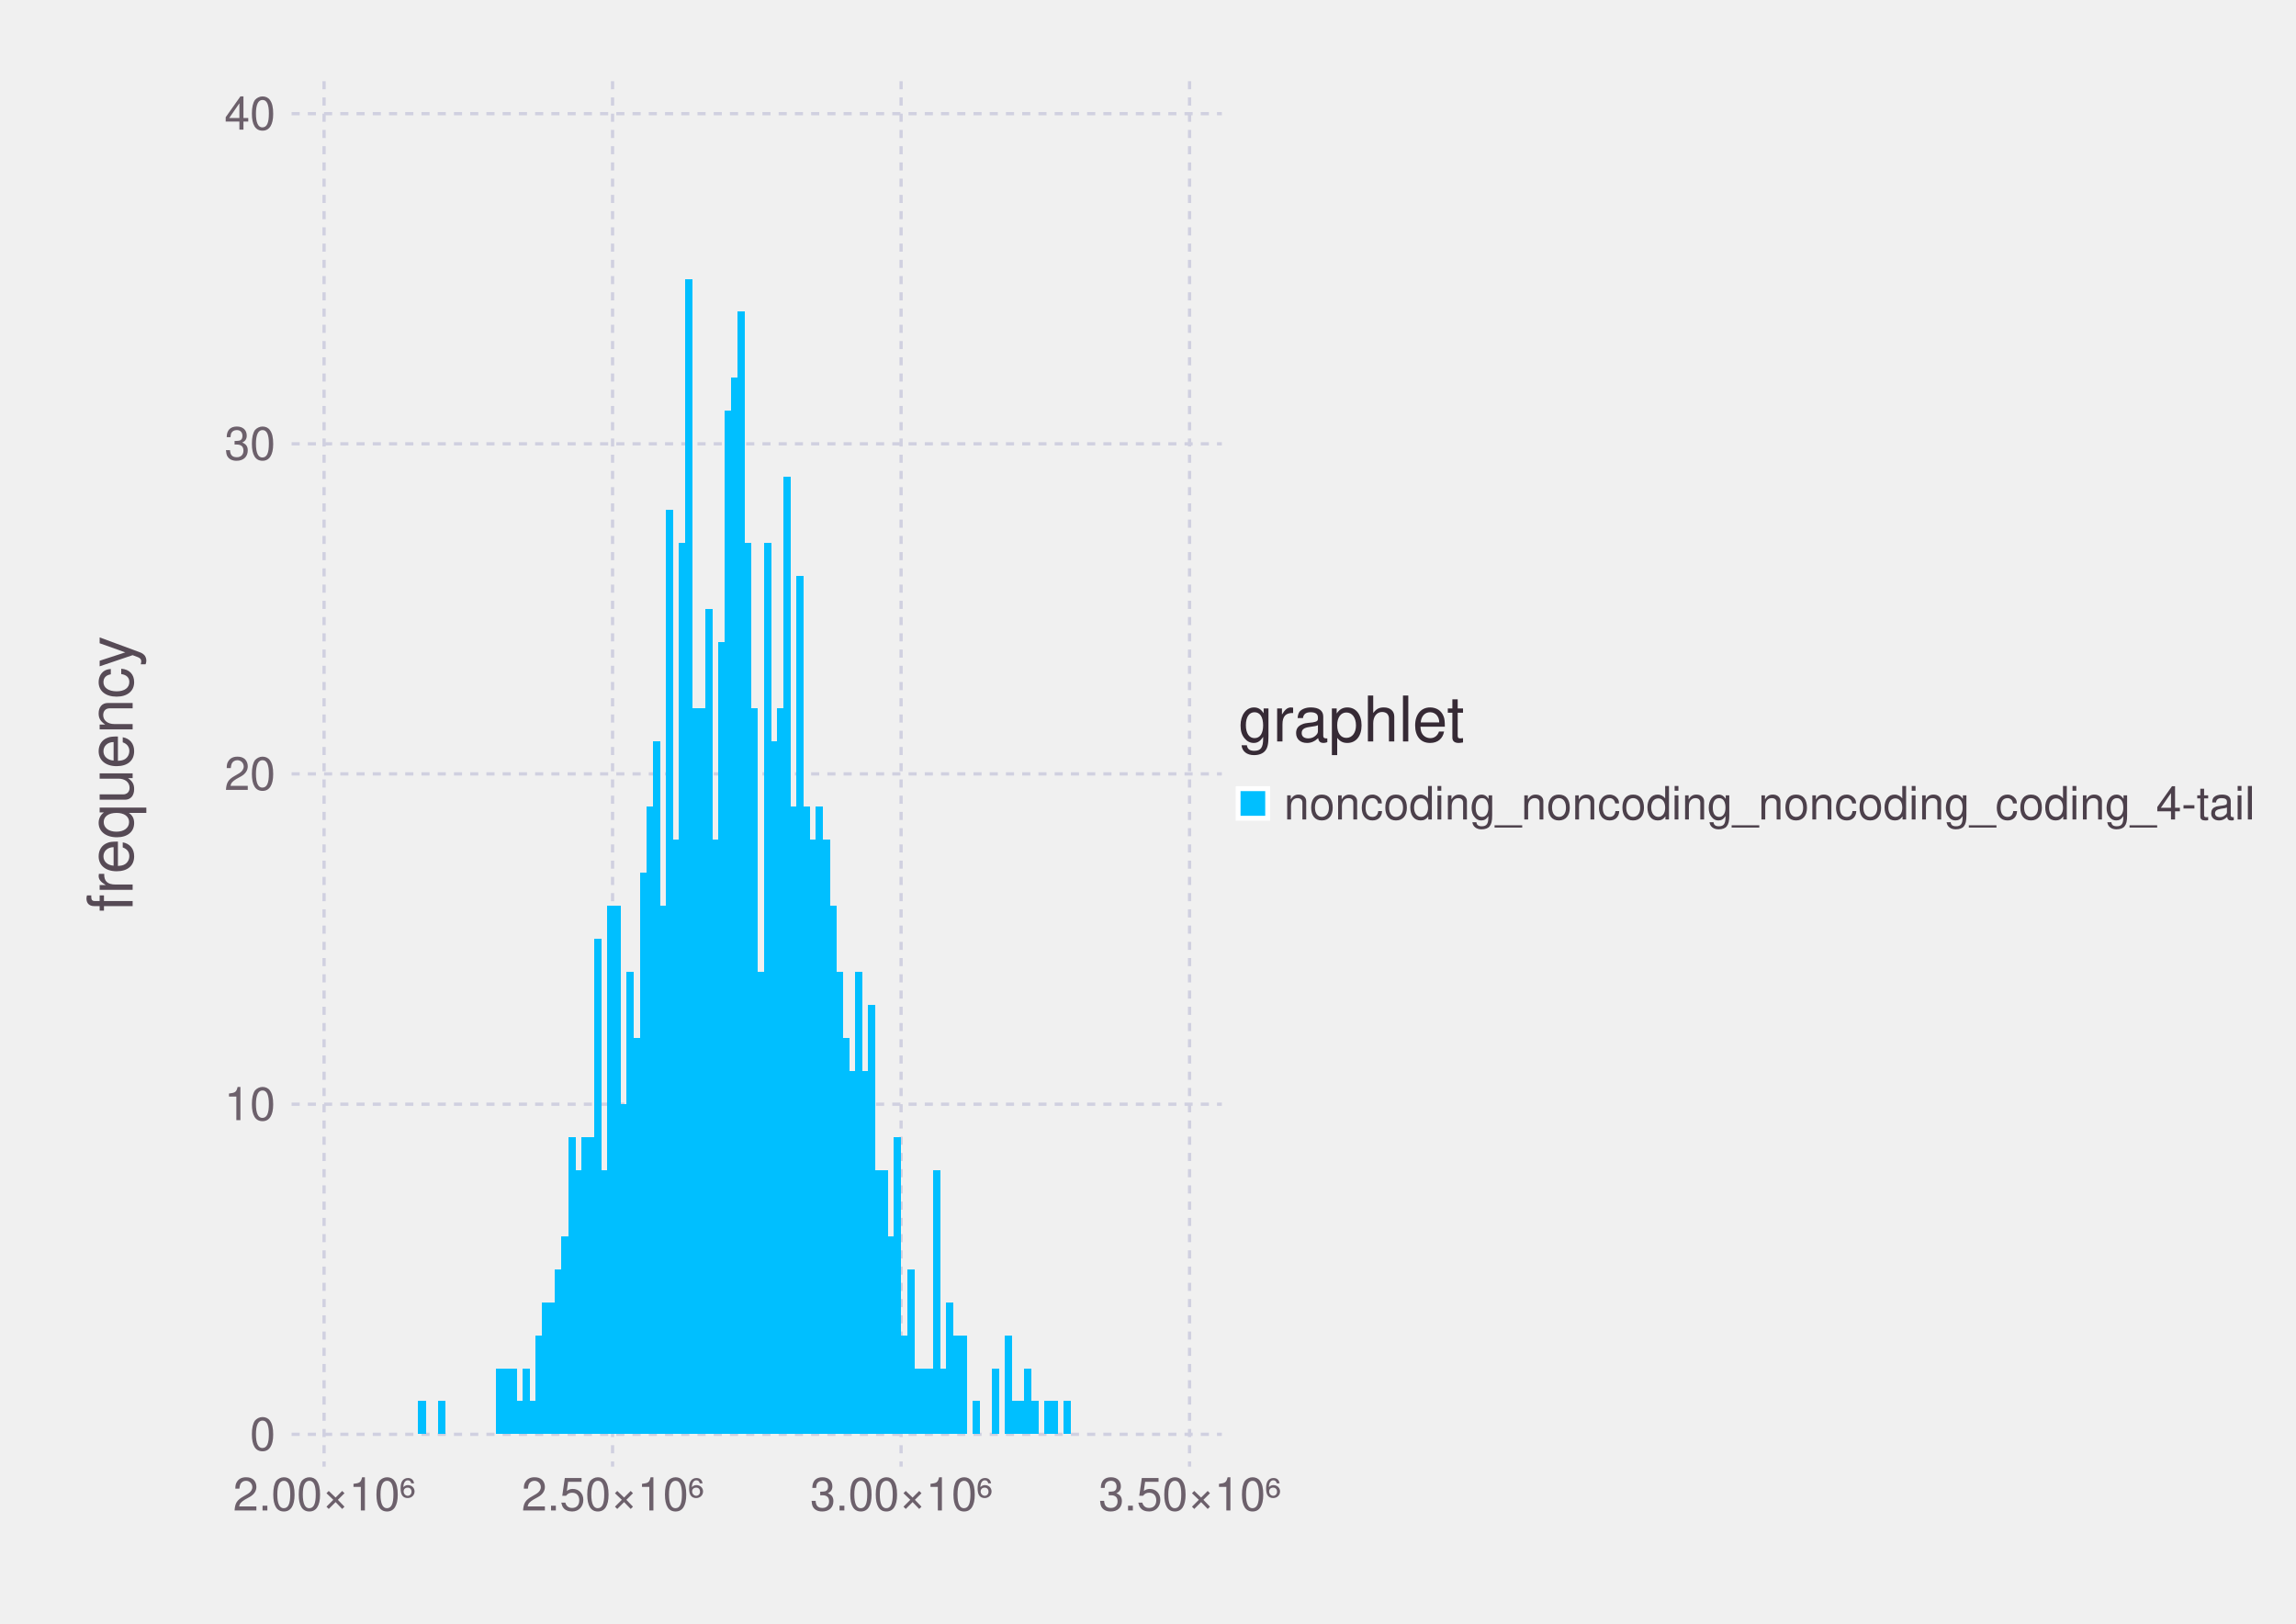
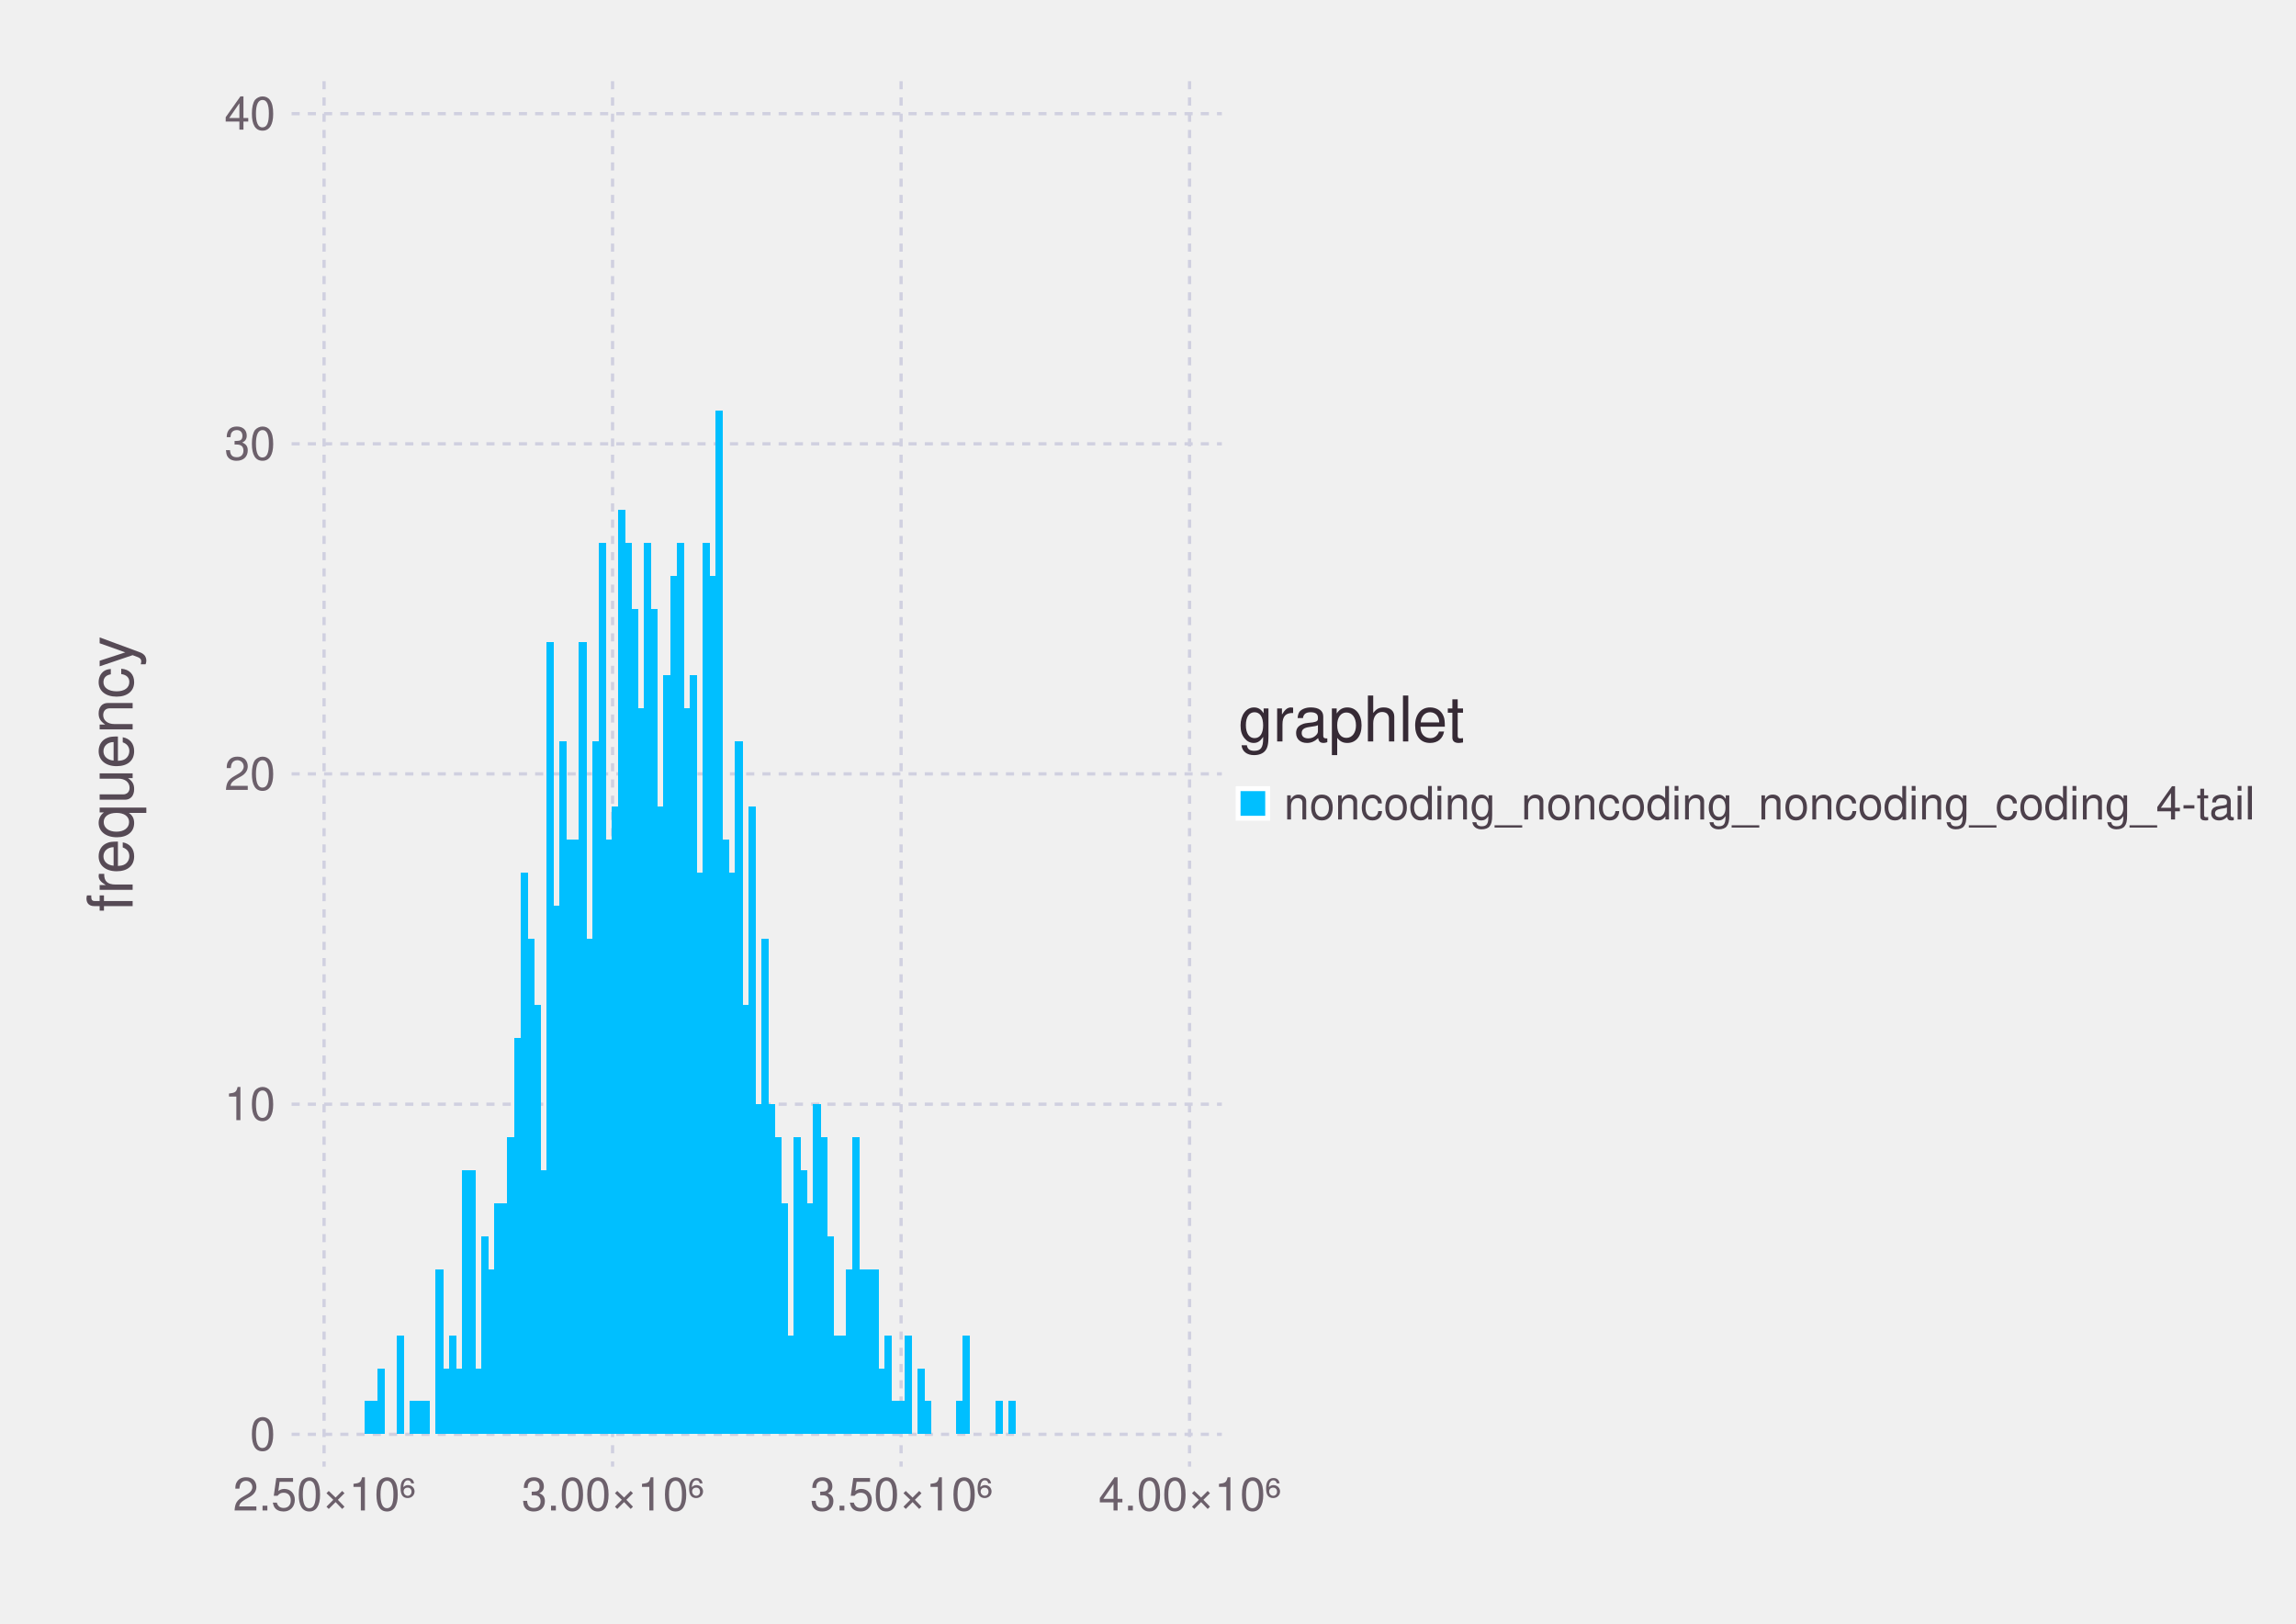
<svg xmlns="http://www.w3.org/2000/svg" version="1.2" width="141.42mm" height="100mm" viewBox="0 0 141.42 100" stroke="none" fill="#000000" stroke-width="0.3" font-size="3.88">
  <defs>
    <marker id="arrow" markerWidth="15" markerHeight="7" refX="5" refY="3.5" orient="auto" markerUnits="strokeWidth">
      <path d="M0,0 L15,3.5 L0,7 z" stroke="context-stroke" fill="context-stroke" />
    </marker>
  </defs>
-   <g class="plotroot xscalable yscalable" id="img-43e94f01-1">
-     <g class="guide xlabels" font-size="2.82" font-family="'PT Sans Caption','Helvetica Neue','Helvetica',sans-serif" fill="#6C606B" id="img-43e94f01-2">
+   <g class="plotroot xscalable yscalable" id="img-dbf3a5be-1">
+     <g class="guide xlabels" font-size="2.82" font-family="'PT Sans Caption','Helvetica Neue','Helvetica',sans-serif" fill="#6C606B" id="img-dbf3a5be-2">
      <g transform="translate(19.96,91.33)">
        <g class="primitive">
-           <text text-anchor="middle" dy="0.6em">2.00×10⁶</text>
+           <text text-anchor="middle" dy="0.6em">2.50×10⁶</text>
        </g>
      </g>
      <g transform="translate(37.73,91.33)">
        <g class="primitive">
-           <text text-anchor="middle" dy="0.6em">2.50×10⁶</text>
+           <text text-anchor="middle" dy="0.6em">3.00×10⁶</text>
        </g>
      </g>
      <g transform="translate(55.5,91.33)">
        <g class="primitive">
-           <text text-anchor="middle" dy="0.6em">3.00×10⁶</text>
+           <text text-anchor="middle" dy="0.6em">3.50×10⁶</text>
        </g>
      </g>
      <g transform="translate(73.27,91.33)">
        <g class="primitive">
-           <text text-anchor="middle" dy="0.6em">3.50×10⁶</text>
+           <text text-anchor="middle" dy="0.6em">4.00×10⁶</text>
        </g>
      </g>
    </g>
-     <g class="guide colorkey" id="img-43e94f01-3">
-       <g class="color_noncoding_noncoding_noncoding_coding_4-tail" id="img-43e94f01-4">
-         <g fill="#4C404B" font-size="2.82" font-family="'PT Sans','Helvetica Neue','Helvetica',sans-serif" id="img-43e94f01-5">
-           <g transform="translate(79.08,49.48)" id="img-43e94f01-6">
+     <g class="guide colorkey" id="img-dbf3a5be-3">
+       <g class="color_noncoding_noncoding_noncoding_coding_4-tail" id="img-dbf3a5be-4">
+         <g fill="#4C404B" font-size="2.82" font-family="'PT Sans','Helvetica Neue','Helvetica',sans-serif" id="img-dbf3a5be-5">
+           <g transform="translate(79.08,49.48)" id="img-dbf3a5be-6">
            <g class="primitive">
              <text dy="0.35em">noncoding_noncoding_noncoding_coding_4-tail</text>
            </g>
          </g>
        </g>
-         <g fill-opacity="1" fill="#00BFFF" stroke="#FFFFFF" id="img-43e94f01-7">
-           <g transform="translate(77.17,49.48)" id="img-43e94f01-8">
+         <g fill-opacity="1" fill="#00BFFF" stroke="#FFFFFF" id="img-dbf3a5be-7">
+           <g transform="translate(77.17,49.48)" id="img-dbf3a5be-8">
            <path d="M-0.91,-0.91 L0.91,-0.91 0.91,0.91 -0.91,0.91  z" class="primitive" />
          </g>
        </g>
      </g>
-       <g fill="#362A35" font-size="3.88" font-family="'PT Sans','Helvetica Neue','Helvetica',sans-serif" stroke="#000000" stroke-opacity="0.000" id="img-43e94f01-9">
-         <g transform="translate(76.27,45.66)" id="img-43e94f01-10">
+       <g fill="#362A35" font-size="3.88" font-family="'PT Sans','Helvetica Neue','Helvetica',sans-serif" stroke="#000000" stroke-opacity="0.000" id="img-dbf3a5be-9">
+         <g transform="translate(76.27,45.66)" id="img-dbf3a5be-10">
          <g class="primitive">
            <text dy="-0em">graphlet</text>
          </g>
        </g>
      </g>
    </g>
-     <g clip-path="url(#img-43e94f01-11)">
-       <g id="img-43e94f01-12">
-         <g pointer-events="visible" stroke-width="0.3" fill="#000000" fill-opacity="0.000" stroke="#000000" stroke-opacity="0.000" class="guide background" id="img-43e94f01-13">
-           <g transform="translate(46.61,47.66)" id="img-43e94f01-14">
+     <g clip-path="url(#img-dbf3a5be-11)">
+       <g id="img-dbf3a5be-12">
+         <g pointer-events="visible" stroke-width="0.3" fill="#000000" fill-opacity="0.000" stroke="#000000" stroke-opacity="0.000" class="guide background" id="img-dbf3a5be-13">
+           <g transform="translate(46.61,47.66)" id="img-dbf3a5be-14">
            <path d="M-28.65,-42.66 L28.65,-42.66 28.65,42.66 -28.65,42.66  z" class="primitive" />
          </g>
        </g>
-         <g class="guide ygridlines xfixed" stroke-dasharray="0.5,0.5" stroke-width="0.2" stroke="#D0D0E0" id="img-43e94f01-15">
-           <g transform="translate(46.61,88.33)" id="img-43e94f01-16">
+         <g class="guide ygridlines xfixed" stroke-dasharray="0.5,0.5" stroke-width="0.2" stroke="#D0D0E0" id="img-dbf3a5be-15">
+           <g transform="translate(46.61,88.33)" id="img-dbf3a5be-16">
            <path fill="none" d="M-28.65,0 L28.65,0 " class="primitive" />
          </g>
-           <g transform="translate(46.61,68)" id="img-43e94f01-17">
+           <g transform="translate(46.61,68)" id="img-dbf3a5be-17">
            <path fill="none" d="M-28.65,0 L28.65,0 " class="primitive" />
          </g>
-           <g transform="translate(46.61,47.66)" id="img-43e94f01-18">
+           <g transform="translate(46.61,47.66)" id="img-dbf3a5be-18">
            <path fill="none" d="M-28.65,0 L28.65,0 " class="primitive" />
          </g>
-           <g transform="translate(46.61,27.33)" id="img-43e94f01-19">
+           <g transform="translate(46.61,27.33)" id="img-dbf3a5be-19">
            <path fill="none" d="M-28.65,0 L28.65,0 " class="primitive" />
          </g>
-           <g transform="translate(46.61,7)" id="img-43e94f01-20">
+           <g transform="translate(46.61,7)" id="img-dbf3a5be-20">
            <path fill="none" d="M-28.65,0 L28.65,0 " class="primitive" />
          </g>
        </g>
-         <g class="guide xgridlines yfixed" stroke-dasharray="0.5,0.5" stroke-width="0.2" stroke="#D0D0E0" id="img-43e94f01-21">
-           <g transform="translate(19.96,47.66)" id="img-43e94f01-22">
+         <g class="guide xgridlines yfixed" stroke-dasharray="0.5,0.5" stroke-width="0.2" stroke="#D0D0E0" id="img-dbf3a5be-21">
+           <g transform="translate(19.96,47.66)" id="img-dbf3a5be-22">
            <path fill="none" d="M0,-42.66 L0,42.66 " class="primitive" />
          </g>
-           <g transform="translate(37.73,47.66)" id="img-43e94f01-23">
+           <g transform="translate(37.73,47.66)" id="img-dbf3a5be-23">
            <path fill="none" d="M0,-42.66 L0,42.66 " class="primitive" />
          </g>
-           <g transform="translate(55.5,47.66)" id="img-43e94f01-24">
+           <g transform="translate(55.5,47.66)" id="img-dbf3a5be-24">
            <path fill="none" d="M0,-42.66 L0,42.66 " class="primitive" />
          </g>
-           <g transform="translate(73.27,47.66)" id="img-43e94f01-25">
+           <g transform="translate(73.27,47.66)" id="img-dbf3a5be-25">
            <path fill="none" d="M0,-42.66 L0,42.66 " class="primitive" />
          </g>
        </g>
-         <g class="plotpanel" id="img-43e94f01-26">
-           <g shape-rendering="crispEdges" stroke-width="0.3" id="img-43e94f01-27">
-             <g stroke="#000000" stroke-opacity="0.000" class="geometry" id="img-43e94f01-28">
-               <g fill="#00BFFF" id="img-43e94f01-29">
-                 <g transform="translate(25.99,87.31)" id="img-43e94f01-30">
-                   <path d="M-0.23,-1.02 L0.23,-1.02 0.23,1.02 -0.23,1.02  z" class="primitive" />
-                 </g>
-                 <g transform="translate(26.39,88.33)" id="img-43e94f01-31">
-                   <path d="M-0.23,-0 L0.23,-0 0.23,0 -0.23,0  z" class="primitive" />
-                 </g>
-                 <g transform="translate(26.79,88.33)" id="img-43e94f01-32">
-                   <path d="M-0.23,-0 L0.23,-0 0.23,0 -0.23,0  z" class="primitive" />
-                 </g>
-                 <g transform="translate(27.19,87.31)" id="img-43e94f01-33">
-                   <path d="M-0.23,-1.02 L0.23,-1.02 0.23,1.02 -0.23,1.02  z" class="primitive" />
-                 </g>
-                 <g transform="translate(27.59,88.33)" id="img-43e94f01-34">
-                   <path d="M-0.23,-0 L0.23,-0 0.23,0 -0.23,0  z" class="primitive" />
-                 </g>
-                 <g transform="translate(27.99,88.33)" id="img-43e94f01-35">
-                   <path d="M-0.23,-0 L0.23,-0 0.23,0 -0.23,0  z" class="primitive" />
-                 </g>
-                 <g transform="translate(28.4,88.33)" id="img-43e94f01-36">
-                   <path d="M-0.23,-0 L0.23,-0 0.23,0 -0.23,0  z" class="primitive" />
-                 </g>
-                 <g transform="translate(28.8,88.33)" id="img-43e94f01-37">
-                   <path d="M-0.23,-0 L0.23,-0 0.23,0 -0.23,0  z" class="primitive" />
-                 </g>
-                 <g transform="translate(29.2,88.33)" id="img-43e94f01-38">
-                   <path d="M-0.23,-0 L0.23,-0 0.23,0 -0.23,0  z" class="primitive" />
-                 </g>
-                 <g transform="translate(29.6,88.33)" id="img-43e94f01-39">
-                   <path d="M-0.23,-0 L0.23,-0 0.23,0 -0.23,0  z" class="primitive" />
-                 </g>
-                 <g transform="translate(30,88.33)" id="img-43e94f01-40">
-                   <path d="M-0.23,-0 L0.23,-0 0.23,0 -0.23,0  z" class="primitive" />
-                 </g>
-                 <g transform="translate(30.4,88.33)" id="img-43e94f01-41">
-                   <path d="M-0.23,-0 L0.23,-0 0.23,0 -0.23,0  z" class="primitive" />
-                 </g>
-                 <g transform="translate(30.8,86.29)" id="img-43e94f01-42">
-                   <path d="M-0.23,-2.03 L0.23,-2.03 0.23,2.03 -0.23,2.03  z" class="primitive" />
-                 </g>
-                 <g transform="translate(31.21,86.29)" id="img-43e94f01-43">
-                   <path d="M-0.23,-2.03 L0.23,-2.03 0.23,2.03 -0.23,2.03  z" class="primitive" />
-                 </g>
-                 <g transform="translate(31.61,86.29)" id="img-43e94f01-44">
-                   <path d="M-0.23,-2.03 L0.23,-2.03 0.23,2.03 -0.23,2.03  z" class="primitive" />
-                 </g>
-                 <g transform="translate(32.01,87.31)" id="img-43e94f01-45">
-                   <path d="M-0.23,-1.02 L0.23,-1.02 0.23,1.02 -0.23,1.02  z" class="primitive" />
-                 </g>
-                 <g transform="translate(32.41,86.29)" id="img-43e94f01-46">
-                   <path d="M-0.23,-2.03 L0.23,-2.03 0.23,2.03 -0.23,2.03  z" class="primitive" />
-                 </g>
-                 <g transform="translate(32.81,87.31)" id="img-43e94f01-47">
-                   <path d="M-0.23,-1.02 L0.23,-1.02 0.23,1.02 -0.23,1.02  z" class="primitive" />
-                 </g>
-                 <g transform="translate(33.21,85.28)" id="img-43e94f01-48">
-                   <path d="M-0.23,-3.05 L0.23,-3.05 0.23,3.05 -0.23,3.05  z" class="primitive" />
-                 </g>
-                 <g transform="translate(33.62,84.26)" id="img-43e94f01-49">
-                   <path d="M-0.23,-4.07 L0.23,-4.07 0.23,4.07 -0.23,4.07  z" class="primitive" />
-                 </g>
-                 <g transform="translate(34.02,84.26)" id="img-43e94f01-50">
-                   <path d="M-0.23,-4.07 L0.23,-4.07 0.23,4.07 -0.23,4.07  z" class="primitive" />
-                 </g>
-                 <g transform="translate(34.42,83.24)" id="img-43e94f01-51">
-                   <path d="M-0.23,-5.08 L0.23,-5.08 0.23,5.08 -0.23,5.08  z" class="primitive" />
-                 </g>
-                 <g transform="translate(34.82,82.23)" id="img-43e94f01-52">
+         <g class="plotpanel" id="img-dbf3a5be-26">
+           <g shape-rendering="crispEdges" stroke-width="0.3" id="img-dbf3a5be-27">
+             <g stroke="#000000" stroke-opacity="0.000" class="geometry" id="img-dbf3a5be-28">
+               <g fill="#00BFFF" id="img-dbf3a5be-29">
+                 <g transform="translate(22.66,87.31)" id="img-dbf3a5be-30">
+                   <path d="M-0.23,-1.02 L0.23,-1.02 0.23,1.02 -0.23,1.02  z" class="primitive" />
+                 </g>
+                 <g transform="translate(23.06,87.31)" id="img-dbf3a5be-31">
+                   <path d="M-0.23,-1.02 L0.23,-1.02 0.23,1.02 -0.23,1.02  z" class="primitive" />
+                 </g>
+                 <g transform="translate(23.46,86.29)" id="img-dbf3a5be-32">
+                   <path d="M-0.23,-2.03 L0.23,-2.03 0.23,2.03 -0.23,2.03  z" class="primitive" />
+                 </g>
+                 <g transform="translate(23.86,88.33)" id="img-dbf3a5be-33">
+                   <path d="M-0.23,-0 L0.23,-0 0.23,0 -0.23,0  z" class="primitive" />
+                 </g>
+                 <g transform="translate(24.26,88.33)" id="img-dbf3a5be-34">
+                   <path d="M-0.23,-0 L0.23,-0 0.23,0 -0.23,0  z" class="primitive" />
+                 </g>
+                 <g transform="translate(24.66,85.28)" id="img-dbf3a5be-35">
+                   <path d="M-0.23,-3.05 L0.23,-3.05 0.23,3.05 -0.23,3.05  z" class="primitive" />
+                 </g>
+                 <g transform="translate(25.06,88.33)" id="img-dbf3a5be-36">
+                   <path d="M-0.23,-0 L0.23,-0 0.23,0 -0.23,0  z" class="primitive" />
+                 </g>
+                 <g transform="translate(25.46,87.31)" id="img-dbf3a5be-37">
+                   <path d="M-0.23,-1.02 L0.23,-1.02 0.23,1.02 -0.23,1.02  z" class="primitive" />
+                 </g>
+                 <g transform="translate(25.87,87.31)" id="img-dbf3a5be-38">
+                   <path d="M-0.23,-1.02 L0.23,-1.02 0.23,1.02 -0.23,1.02  z" class="primitive" />
+                 </g>
+                 <g transform="translate(26.27,87.31)" id="img-dbf3a5be-39">
+                   <path d="M-0.23,-1.02 L0.23,-1.02 0.23,1.02 -0.23,1.02  z" class="primitive" />
+                 </g>
+                 <g transform="translate(26.67,88.33)" id="img-dbf3a5be-40">
+                   <path d="M-0.23,-0 L0.23,-0 0.23,0 -0.23,0  z" class="primitive" />
+                 </g>
+                 <g transform="translate(27.07,83.24)" id="img-dbf3a5be-41">
+                   <path d="M-0.23,-5.08 L0.23,-5.08 0.23,5.08 -0.23,5.08  z" class="primitive" />
+                 </g>
+                 <g transform="translate(27.47,86.29)" id="img-dbf3a5be-42">
+                   <path d="M-0.23,-2.03 L0.23,-2.03 0.23,2.03 -0.23,2.03  z" class="primitive" />
+                 </g>
+                 <g transform="translate(27.87,85.28)" id="img-dbf3a5be-43">
+                   <path d="M-0.23,-3.05 L0.23,-3.05 0.23,3.05 -0.23,3.05  z" class="primitive" />
+                 </g>
+                 <g transform="translate(28.27,86.29)" id="img-dbf3a5be-44">
+                   <path d="M-0.23,-2.03 L0.23,-2.03 0.23,2.03 -0.23,2.03  z" class="primitive" />
+                 </g>
+                 <g transform="translate(28.67,80.19)" id="img-dbf3a5be-45">
+                   <path d="M-0.23,-8.13 L0.23,-8.13 0.23,8.13 -0.23,8.13  z" class="primitive" />
+                 </g>
+                 <g transform="translate(29.07,80.19)" id="img-dbf3a5be-46">
+                   <path d="M-0.23,-8.13 L0.23,-8.13 0.23,8.13 -0.23,8.13  z" class="primitive" />
+                 </g>
+                 <g transform="translate(29.47,86.29)" id="img-dbf3a5be-47">
+                   <path d="M-0.23,-2.03 L0.23,-2.03 0.23,2.03 -0.23,2.03  z" class="primitive" />
+                 </g>
+                 <g transform="translate(29.87,82.23)" id="img-dbf3a5be-48">
                  <path d="M-0.23,-6.1 L0.23,-6.1 0.23,6.1 -0.23,6.1  z" class="primitive" />
                </g>
-                 <g transform="translate(35.22,79.18)" id="img-43e94f01-53">
+                 <g transform="translate(30.27,83.24)" id="img-dbf3a5be-49">
+                   <path d="M-0.23,-5.08 L0.23,-5.08 0.23,5.08 -0.23,5.08  z" class="primitive" />
+                 </g>
+                 <g transform="translate(30.68,81.21)" id="img-dbf3a5be-50">
+                   <path d="M-0.23,-7.12 L0.23,-7.12 0.23,7.12 -0.23,7.12  z" class="primitive" />
+                 </g>
+                 <g transform="translate(31.08,81.21)" id="img-dbf3a5be-51">
+                   <path d="M-0.23,-7.12 L0.23,-7.12 0.23,7.12 -0.23,7.12  z" class="primitive" />
+                 </g>
+                 <g transform="translate(31.48,79.18)" id="img-dbf3a5be-52">
                  <path d="M-0.23,-9.15 L0.23,-9.15 0.23,9.15 -0.23,9.15  z" class="primitive" />
                </g>
-                 <g transform="translate(35.62,80.19)" id="img-43e94f01-54">
+                 <g transform="translate(31.88,76.13)" id="img-dbf3a5be-53">
+                   <path d="M-0.23,-12.2 L0.23,-12.2 0.23,12.2 -0.23,12.2  z" class="primitive" />
+                 </g>
+                 <g transform="translate(32.28,71.04)" id="img-dbf3a5be-54">
+                   <path d="M-0.23,-17.28 L0.23,-17.28 0.23,17.28 -0.23,17.28  z" class="primitive" />
+                 </g>
+                 <g transform="translate(32.68,73.08)" id="img-dbf3a5be-55">
+                   <path d="M-0.23,-15.25 L0.23,-15.25 0.23,15.25 -0.23,15.25  z" class="primitive" />
+                 </g>
+                 <g transform="translate(33.08,75.11)" id="img-dbf3a5be-56">
+                   <path d="M-0.23,-13.22 L0.23,-13.22 0.23,13.22 -0.23,13.22  z" class="primitive" />
+                 </g>
+                 <g transform="translate(33.48,80.19)" id="img-dbf3a5be-57">
                  <path d="M-0.23,-8.13 L0.23,-8.13 0.23,8.13 -0.23,8.13  z" class="primitive" />
                </g>
-                 <g transform="translate(36.02,79.18)" id="img-43e94f01-55">
+                 <g transform="translate(33.88,63.93)" id="img-dbf3a5be-58">
+                   <path d="M-0.23,-24.4 L0.23,-24.4 0.23,24.4 -0.23,24.4  z" class="primitive" />
+                 </g>
+                 <g transform="translate(34.28,72.06)" id="img-dbf3a5be-59">
+                   <path d="M-0.23,-16.27 L0.23,-16.27 0.23,16.27 -0.23,16.27  z" class="primitive" />
+                 </g>
+                 <g transform="translate(34.68,66.98)" id="img-dbf3a5be-60">
+                   <path d="M-0.23,-21.35 L0.23,-21.35 0.23,21.35 -0.23,21.35  z" class="primitive" />
+                 </g>
+                 <g transform="translate(35.08,70.03)" id="img-dbf3a5be-61">
+                   <path d="M-0.23,-18.3 L0.23,-18.3 0.23,18.3 -0.23,18.3  z" class="primitive" />
+                 </g>
+                 <g transform="translate(35.49,70.03)" id="img-dbf3a5be-62">
+                   <path d="M-0.23,-18.3 L0.23,-18.3 0.23,18.3 -0.23,18.3  z" class="primitive" />
+                 </g>
+                 <g transform="translate(35.89,63.93)" id="img-dbf3a5be-63">
+                   <path d="M-0.23,-24.4 L0.23,-24.4 0.23,24.4 -0.23,24.4  z" class="primitive" />
+                 </g>
+                 <g transform="translate(36.29,73.08)" id="img-dbf3a5be-64">
+                   <path d="M-0.23,-15.25 L0.23,-15.25 0.23,15.25 -0.23,15.25  z" class="primitive" />
+                 </g>
+                 <g transform="translate(36.69,66.98)" id="img-dbf3a5be-65">
+                   <path d="M-0.23,-21.35 L0.23,-21.35 0.23,21.35 -0.23,21.35  z" class="primitive" />
+                 </g>
+                 <g transform="translate(37.09,60.88)" id="img-dbf3a5be-66">
+                   <path d="M-0.23,-27.45 L0.23,-27.45 0.23,27.45 -0.23,27.45  z" class="primitive" />
+                 </g>
+                 <g transform="translate(37.49,70.03)" id="img-dbf3a5be-67">
+                   <path d="M-0.23,-18.3 L0.23,-18.3 0.23,18.3 -0.23,18.3  z" class="primitive" />
+                 </g>
+                 <g transform="translate(37.89,69.01)" id="img-dbf3a5be-68">
+                   <path d="M-0.23,-19.32 L0.23,-19.32 0.23,19.32 -0.23,19.32  z" class="primitive" />
+                 </g>
+                 <g transform="translate(38.29,59.86)" id="img-dbf3a5be-69">
+                   <path d="M-0.23,-28.46 L0.23,-28.46 0.23,28.46 -0.23,28.46  z" class="primitive" />
+                 </g>
+                 <g transform="translate(38.69,60.88)" id="img-dbf3a5be-70">
+                   <path d="M-0.23,-27.45 L0.23,-27.45 0.23,27.45 -0.23,27.45  z" class="primitive" />
+                 </g>
+                 <g transform="translate(39.09,62.91)" id="img-dbf3a5be-71">
+                   <path d="M-0.23,-25.41 L0.23,-25.41 0.23,25.41 -0.23,25.41  z" class="primitive" />
+                 </g>
+                 <g transform="translate(39.49,65.96)" id="img-dbf3a5be-72">
+                   <path d="M-0.23,-22.36 L0.23,-22.36 0.23,22.36 -0.23,22.36  z" class="primitive" />
+                 </g>
+                 <g transform="translate(39.89,60.88)" id="img-dbf3a5be-73">
+                   <path d="M-0.23,-27.45 L0.23,-27.45 0.23,27.45 -0.23,27.45  z" class="primitive" />
+                 </g>
+                 <g transform="translate(40.29,62.91)" id="img-dbf3a5be-74">
+                   <path d="M-0.23,-25.41 L0.23,-25.41 0.23,25.41 -0.23,25.41  z" class="primitive" />
+                 </g>
+                 <g transform="translate(40.7,69.01)" id="img-dbf3a5be-75">
+                   <path d="M-0.23,-19.32 L0.23,-19.32 0.23,19.32 -0.23,19.32  z" class="primitive" />
+                 </g>
+                 <g transform="translate(41.1,64.95)" id="img-dbf3a5be-76">
+                   <path d="M-0.23,-23.38 L0.23,-23.38 0.23,23.38 -0.23,23.38  z" class="primitive" />
+                 </g>
+                 <g transform="translate(41.5,61.9)" id="img-dbf3a5be-77">
+                   <path d="M-0.23,-26.43 L0.23,-26.43 0.23,26.43 -0.23,26.43  z" class="primitive" />
+                 </g>
+                 <g transform="translate(41.9,60.88)" id="img-dbf3a5be-78">
+                   <path d="M-0.23,-27.45 L0.23,-27.45 0.23,27.45 -0.23,27.45  z" class="primitive" />
+                 </g>
+                 <g transform="translate(42.3,65.96)" id="img-dbf3a5be-79">
+                   <path d="M-0.23,-22.36 L0.23,-22.36 0.23,22.36 -0.23,22.36  z" class="primitive" />
+                 </g>
+                 <g transform="translate(42.7,64.95)" id="img-dbf3a5be-80">
+                   <path d="M-0.23,-23.38 L0.23,-23.38 0.23,23.38 -0.23,23.38  z" class="primitive" />
+                 </g>
+                 <g transform="translate(43.1,71.04)" id="img-dbf3a5be-81">
+                   <path d="M-0.23,-17.28 L0.23,-17.28 0.23,17.28 -0.23,17.28  z" class="primitive" />
+                 </g>
+                 <g transform="translate(43.5,60.88)" id="img-dbf3a5be-82">
+                   <path d="M-0.23,-27.45 L0.23,-27.45 0.23,27.45 -0.23,27.45  z" class="primitive" />
+                 </g>
+                 <g transform="translate(43.9,61.9)" id="img-dbf3a5be-83">
+                   <path d="M-0.23,-26.43 L0.23,-26.43 0.23,26.43 -0.23,26.43  z" class="primitive" />
+                 </g>
+                 <g transform="translate(44.3,56.81)" id="img-dbf3a5be-84">
+                   <path d="M-0.23,-31.51 L0.23,-31.51 0.23,31.51 -0.23,31.51  z" class="primitive" />
+                 </g>
+                 <g transform="translate(44.7,70.03)" id="img-dbf3a5be-85">
+                   <path d="M-0.23,-18.3 L0.23,-18.3 0.23,18.3 -0.23,18.3  z" class="primitive" />
+                 </g>
+                 <g transform="translate(45.1,71.04)" id="img-dbf3a5be-86">
+                   <path d="M-0.23,-17.28 L0.23,-17.28 0.23,17.28 -0.23,17.28  z" class="primitive" />
+                 </g>
+                 <g transform="translate(45.51,66.98)" id="img-dbf3a5be-87">
+                   <path d="M-0.23,-21.35 L0.23,-21.35 0.23,21.35 -0.23,21.35  z" class="primitive" />
+                 </g>
+                 <g transform="translate(45.91,75.11)" id="img-dbf3a5be-88">
+                   <path d="M-0.23,-13.22 L0.23,-13.22 0.23,13.22 -0.23,13.22  z" class="primitive" />
+                 </g>
+                 <g transform="translate(46.31,69.01)" id="img-dbf3a5be-89">
+                   <path d="M-0.23,-19.32 L0.23,-19.32 0.23,19.32 -0.23,19.32  z" class="primitive" />
+                 </g>
+                 <g transform="translate(46.71,78.16)" id="img-dbf3a5be-90">
+                   <path d="M-0.23,-10.17 L0.23,-10.17 0.23,10.17 -0.23,10.17  z" class="primitive" />
+                 </g>
+                 <g transform="translate(47.11,73.08)" id="img-dbf3a5be-91">
+                   <path d="M-0.23,-15.25 L0.23,-15.25 0.23,15.25 -0.23,15.25  z" class="primitive" />
+                 </g>
+                 <g transform="translate(47.51,78.16)" id="img-dbf3a5be-92">
+                   <path d="M-0.23,-10.17 L0.23,-10.17 0.23,10.17 -0.23,10.17  z" class="primitive" />
+                 </g>
+                 <g transform="translate(47.91,79.18)" id="img-dbf3a5be-93">
                  <path d="M-0.23,-9.15 L0.23,-9.15 0.23,9.15 -0.23,9.15  z" class="primitive" />
                </g>
-                 <g transform="translate(36.43,79.18)" id="img-43e94f01-56">
+                 <g transform="translate(48.31,81.21)" id="img-dbf3a5be-94">
+                   <path d="M-0.23,-7.12 L0.23,-7.12 0.23,7.12 -0.23,7.12  z" class="primitive" />
+                 </g>
+                 <g transform="translate(48.71,85.28)" id="img-dbf3a5be-95">
+                   <path d="M-0.23,-3.05 L0.23,-3.05 0.23,3.05 -0.23,3.05  z" class="primitive" />
+                 </g>
+                 <g transform="translate(49.11,79.18)" id="img-dbf3a5be-96">
                  <path d="M-0.23,-9.15 L0.23,-9.15 0.23,9.15 -0.23,9.15  z" class="primitive" />
                </g>
-                 <g transform="translate(36.83,73.08)" id="img-43e94f01-57">
-                   <path d="M-0.23,-15.25 L0.23,-15.25 0.23,15.25 -0.23,15.25  z" class="primitive" />
-                 </g>
-                 <g transform="translate(37.23,80.19)" id="img-43e94f01-58">
+                 <g transform="translate(49.51,80.19)" id="img-dbf3a5be-97">
                  <path d="M-0.23,-8.13 L0.23,-8.13 0.23,8.13 -0.23,8.13  z" class="primitive" />
                </g>
-                 <g transform="translate(37.63,72.06)" id="img-43e94f01-59">
-                   <path d="M-0.23,-16.27 L0.23,-16.27 0.23,16.27 -0.23,16.27  z" class="primitive" />
-                 </g>
-                 <g transform="translate(38.03,72.06)" id="img-43e94f01-60">
-                   <path d="M-0.23,-16.27 L0.23,-16.27 0.23,16.27 -0.23,16.27  z" class="primitive" />
-                 </g>
-                 <g transform="translate(38.43,78.16)" id="img-43e94f01-61">
+                 <g transform="translate(49.91,81.21)" id="img-dbf3a5be-98">
+                   <path d="M-0.23,-7.12 L0.23,-7.12 0.23,7.12 -0.23,7.12  z" class="primitive" />
+                 </g>
+                 <g transform="translate(50.32,78.16)" id="img-dbf3a5be-99">
                  <path d="M-0.23,-10.17 L0.23,-10.17 0.23,10.17 -0.23,10.17  z" class="primitive" />
                </g>
-                 <g transform="translate(38.83,74.09)" id="img-43e94f01-62">
-                   <path d="M-0.23,-14.23 L0.23,-14.23 0.23,14.23 -0.23,14.23  z" class="primitive" />
-                 </g>
-                 <g transform="translate(39.24,76.13)" id="img-43e94f01-63">
-                   <path d="M-0.23,-12.2 L0.23,-12.2 0.23,12.2 -0.23,12.2  z" class="primitive" />
-                 </g>
-                 <g transform="translate(39.64,71.04)" id="img-43e94f01-64">
-                   <path d="M-0.23,-17.28 L0.23,-17.28 0.23,17.28 -0.23,17.28  z" class="primitive" />
-                 </g>
-                 <g transform="translate(40.04,69.01)" id="img-43e94f01-65">
-                   <path d="M-0.23,-19.32 L0.23,-19.32 0.23,19.32 -0.23,19.32  z" class="primitive" />
-                 </g>
-                 <g transform="translate(40.44,66.98)" id="img-43e94f01-66">
-                   <path d="M-0.23,-21.35 L0.23,-21.35 0.23,21.35 -0.23,21.35  z" class="primitive" />
-                 </g>
-                 <g transform="translate(40.84,72.06)" id="img-43e94f01-67">
-                   <path d="M-0.23,-16.27 L0.23,-16.27 0.23,16.27 -0.23,16.27  z" class="primitive" />
-                 </g>
-                 <g transform="translate(41.24,59.86)" id="img-43e94f01-68">
-                   <path d="M-0.23,-28.46 L0.23,-28.46 0.23,28.46 -0.23,28.46  z" class="primitive" />
-                 </g>
-                 <g transform="translate(41.64,70.03)" id="img-43e94f01-69">
-                   <path d="M-0.23,-18.3 L0.23,-18.3 0.23,18.3 -0.23,18.3  z" class="primitive" />
-                 </g>
-                 <g transform="translate(42.05,60.88)" id="img-43e94f01-70">
-                   <path d="M-0.23,-27.45 L0.23,-27.45 0.23,27.45 -0.23,27.45  z" class="primitive" />
-                 </g>
-                 <g transform="translate(42.45,52.75)" id="img-43e94f01-71">
-                   <path d="M-0.23,-35.58 L0.23,-35.58 0.23,35.58 -0.23,35.58  z" class="primitive" />
-                 </g>
-                 <g transform="translate(42.85,65.96)" id="img-43e94f01-72">
-                   <path d="M-0.23,-22.36 L0.23,-22.36 0.23,22.36 -0.23,22.36  z" class="primitive" />
-                 </g>
-                 <g transform="translate(43.25,65.96)" id="img-43e94f01-73">
-                   <path d="M-0.23,-22.36 L0.23,-22.36 0.23,22.36 -0.23,22.36  z" class="primitive" />
-                 </g>
-                 <g transform="translate(43.65,62.91)" id="img-43e94f01-74">
-                   <path d="M-0.23,-25.41 L0.23,-25.41 0.23,25.41 -0.23,25.41  z" class="primitive" />
-                 </g>
-                 <g transform="translate(44.05,70.03)" id="img-43e94f01-75">
-                   <path d="M-0.23,-18.3 L0.23,-18.3 0.23,18.3 -0.23,18.3  z" class="primitive" />
-                 </g>
-                 <g transform="translate(44.45,63.93)" id="img-43e94f01-76">
-                   <path d="M-0.23,-24.4 L0.23,-24.4 0.23,24.4 -0.23,24.4  z" class="primitive" />
-                 </g>
-                 <g transform="translate(44.86,56.81)" id="img-43e94f01-77">
-                   <path d="M-0.23,-31.51 L0.23,-31.51 0.23,31.51 -0.23,31.51  z" class="primitive" />
-                 </g>
-                 <g transform="translate(45.26,55.8)" id="img-43e94f01-78">
-                   <path d="M-0.23,-32.53 L0.23,-32.53 0.23,32.53 -0.23,32.53  z" class="primitive" />
-                 </g>
-                 <g transform="translate(45.66,53.76)" id="img-43e94f01-79">
-                   <path d="M-0.23,-34.56 L0.23,-34.56 0.23,34.56 -0.23,34.56  z" class="primitive" />
-                 </g>
-                 <g transform="translate(46.06,60.88)" id="img-43e94f01-80">
-                   <path d="M-0.23,-27.45 L0.23,-27.45 0.23,27.45 -0.23,27.45  z" class="primitive" />
-                 </g>
-                 <g transform="translate(46.46,65.96)" id="img-43e94f01-81">
-                   <path d="M-0.23,-22.36 L0.23,-22.36 0.23,22.36 -0.23,22.36  z" class="primitive" />
-                 </g>
-                 <g transform="translate(46.86,74.09)" id="img-43e94f01-82">
-                   <path d="M-0.23,-14.23 L0.23,-14.23 0.23,14.23 -0.23,14.23  z" class="primitive" />
-                 </g>
-                 <g transform="translate(47.27,60.88)" id="img-43e94f01-83">
-                   <path d="M-0.23,-27.45 L0.23,-27.45 0.23,27.45 -0.23,27.45  z" class="primitive" />
-                 </g>
-                 <g transform="translate(47.67,66.98)" id="img-43e94f01-84">
-                   <path d="M-0.23,-21.35 L0.23,-21.35 0.23,21.35 -0.23,21.35  z" class="primitive" />
-                 </g>
-                 <g transform="translate(48.07,65.96)" id="img-43e94f01-85">
-                   <path d="M-0.23,-22.36 L0.23,-22.36 0.23,22.36 -0.23,22.36  z" class="primitive" />
-                 </g>
-                 <g transform="translate(48.47,58.85)" id="img-43e94f01-86">
-                   <path d="M-0.23,-29.48 L0.23,-29.48 0.23,29.48 -0.23,29.48  z" class="primitive" />
-                 </g>
-                 <g transform="translate(48.87,69.01)" id="img-43e94f01-87">
-                   <path d="M-0.23,-19.32 L0.23,-19.32 0.23,19.32 -0.23,19.32  z" class="primitive" />
-                 </g>
-                 <g transform="translate(49.27,61.9)" id="img-43e94f01-88">
-                   <path d="M-0.23,-26.43 L0.23,-26.43 0.23,26.43 -0.23,26.43  z" class="primitive" />
-                 </g>
-                 <g transform="translate(49.67,69.01)" id="img-43e94f01-89">
-                   <path d="M-0.23,-19.32 L0.23,-19.32 0.23,19.32 -0.23,19.32  z" class="primitive" />
-                 </g>
-                 <g transform="translate(50.08,70.03)" id="img-43e94f01-90">
-                   <path d="M-0.23,-18.3 L0.23,-18.3 0.23,18.3 -0.23,18.3  z" class="primitive" />
-                 </g>
-                 <g transform="translate(50.48,69.01)" id="img-43e94f01-91">
-                   <path d="M-0.23,-19.32 L0.23,-19.32 0.23,19.32 -0.23,19.32  z" class="primitive" />
-                 </g>
-                 <g transform="translate(50.88,70.03)" id="img-43e94f01-92">
-                   <path d="M-0.23,-18.3 L0.23,-18.3 0.23,18.3 -0.23,18.3  z" class="primitive" />
-                 </g>
-                 <g transform="translate(51.28,72.06)" id="img-43e94f01-93">
-                   <path d="M-0.23,-16.27 L0.23,-16.27 0.23,16.27 -0.23,16.27  z" class="primitive" />
-                 </g>
-                 <g transform="translate(51.68,74.09)" id="img-43e94f01-94">
-                   <path d="M-0.23,-14.23 L0.23,-14.23 0.23,14.23 -0.23,14.23  z" class="primitive" />
-                 </g>
-                 <g transform="translate(52.08,76.13)" id="img-43e94f01-95">
-                   <path d="M-0.23,-12.2 L0.23,-12.2 0.23,12.2 -0.23,12.2  z" class="primitive" />
-                 </g>
-                 <g transform="translate(52.48,77.14)" id="img-43e94f01-96">
-                   <path d="M-0.23,-11.18 L0.23,-11.18 0.23,11.18 -0.23,11.18  z" class="primitive" />
-                 </g>
-                 <g transform="translate(52.89,74.09)" id="img-43e94f01-97">
-                   <path d="M-0.23,-14.23 L0.23,-14.23 0.23,14.23 -0.23,14.23  z" class="primitive" />
-                 </g>
-                 <g transform="translate(53.29,77.14)" id="img-43e94f01-98">
-                   <path d="M-0.23,-11.18 L0.23,-11.18 0.23,11.18 -0.23,11.18  z" class="primitive" />
-                 </g>
-                 <g transform="translate(53.69,75.11)" id="img-43e94f01-99">
-                   <path d="M-0.23,-13.22 L0.23,-13.22 0.23,13.22 -0.23,13.22  z" class="primitive" />
-                 </g>
-                 <g transform="translate(54.09,80.19)" id="img-43e94f01-100">
-                   <path d="M-0.23,-8.13 L0.23,-8.13 0.23,8.13 -0.23,8.13  z" class="primitive" />
-                 </g>
-                 <g transform="translate(54.49,80.19)" id="img-43e94f01-101">
-                   <path d="M-0.23,-8.13 L0.23,-8.13 0.23,8.13 -0.23,8.13  z" class="primitive" />
-                 </g>
-                 <g transform="translate(54.89,82.23)" id="img-43e94f01-102">
+                 <g transform="translate(50.72,79.18)" id="img-dbf3a5be-100">
+                   <path d="M-0.23,-9.15 L0.23,-9.15 0.23,9.15 -0.23,9.15  z" class="primitive" />
+                 </g>
+                 <g transform="translate(51.12,82.23)" id="img-dbf3a5be-101">
                  <path d="M-0.23,-6.1 L0.23,-6.1 0.23,6.1 -0.23,6.1  z" class="primitive" />
                </g>
-                 <g transform="translate(55.29,79.18)" id="img-43e94f01-103">
+                 <g transform="translate(51.52,85.28)" id="img-dbf3a5be-102">
+                   <path d="M-0.23,-3.05 L0.23,-3.05 0.23,3.05 -0.23,3.05  z" class="primitive" />
+                 </g>
+                 <g transform="translate(51.92,85.28)" id="img-dbf3a5be-103">
+                   <path d="M-0.23,-3.05 L0.23,-3.05 0.23,3.05 -0.23,3.05  z" class="primitive" />
+                 </g>
+                 <g transform="translate(52.32,83.24)" id="img-dbf3a5be-104">
+                   <path d="M-0.23,-5.08 L0.23,-5.08 0.23,5.08 -0.23,5.08  z" class="primitive" />
+                 </g>
+                 <g transform="translate(52.72,79.18)" id="img-dbf3a5be-105">
                  <path d="M-0.23,-9.15 L0.23,-9.15 0.23,9.15 -0.23,9.15  z" class="primitive" />
                </g>
-                 <g transform="translate(55.7,85.28)" id="img-43e94f01-104">
-                   <path d="M-0.23,-3.05 L0.23,-3.05 0.23,3.05 -0.23,3.05  z" class="primitive" />
-                 </g>
-                 <g transform="translate(56.1,83.24)" id="img-43e94f01-105">
-                   <path d="M-0.23,-5.08 L0.23,-5.08 0.23,5.08 -0.23,5.08  z" class="primitive" />
-                 </g>
-                 <g transform="translate(56.5,86.29)" id="img-43e94f01-106">
-                   <path d="M-0.23,-2.03 L0.23,-2.03 0.23,2.03 -0.23,2.03  z" class="primitive" />
-                 </g>
-                 <g transform="translate(56.9,86.29)" id="img-43e94f01-107">
-                   <path d="M-0.23,-2.03 L0.23,-2.03 0.23,2.03 -0.23,2.03  z" class="primitive" />
-                 </g>
-                 <g transform="translate(57.3,86.29)" id="img-43e94f01-108">
-                   <path d="M-0.23,-2.03 L0.23,-2.03 0.23,2.03 -0.23,2.03  z" class="primitive" />
-                 </g>
-                 <g transform="translate(57.7,80.19)" id="img-43e94f01-109">
-                   <path d="M-0.23,-8.13 L0.23,-8.13 0.23,8.13 -0.23,8.13  z" class="primitive" />
-                 </g>
-                 <g transform="translate(58.11,86.29)" id="img-43e94f01-110">
-                   <path d="M-0.23,-2.03 L0.23,-2.03 0.23,2.03 -0.23,2.03  z" class="primitive" />
-                 </g>
-                 <g transform="translate(58.51,84.26)" id="img-43e94f01-111">
-                   <path d="M-0.23,-4.07 L0.23,-4.07 0.23,4.07 -0.23,4.07  z" class="primitive" />
-                 </g>
-                 <g transform="translate(58.91,85.28)" id="img-43e94f01-112">
-                   <path d="M-0.23,-3.05 L0.23,-3.05 0.23,3.05 -0.23,3.05  z" class="primitive" />
-                 </g>
-                 <g transform="translate(59.31,85.28)" id="img-43e94f01-113">
-                   <path d="M-0.23,-3.05 L0.23,-3.05 0.23,3.05 -0.23,3.05  z" class="primitive" />
-                 </g>
-                 <g transform="translate(59.71,88.33)" id="img-43e94f01-114">
-                   <path d="M-0.23,-0 L0.23,-0 0.23,0 -0.23,0  z" class="primitive" />
-                 </g>
-                 <g transform="translate(60.11,87.31)" id="img-43e94f01-115">
-                   <path d="M-0.23,-1.02 L0.23,-1.02 0.23,1.02 -0.23,1.02  z" class="primitive" />
-                 </g>
-                 <g transform="translate(60.51,88.33)" id="img-43e94f01-116">
-                   <path d="M-0.23,-0 L0.23,-0 0.23,0 -0.23,0  z" class="primitive" />
-                 </g>
-                 <g transform="translate(60.92,88.33)" id="img-43e94f01-117">
-                   <path d="M-0.23,-0 L0.23,-0 0.23,0 -0.23,0  z" class="primitive" />
-                 </g>
-                 <g transform="translate(61.32,86.29)" id="img-43e94f01-118">
-                   <path d="M-0.23,-2.03 L0.23,-2.03 0.23,2.03 -0.23,2.03  z" class="primitive" />
-                 </g>
-                 <g transform="translate(61.72,88.33)" id="img-43e94f01-119">
-                   <path d="M-0.23,-0 L0.23,-0 0.23,0 -0.23,0  z" class="primitive" />
-                 </g>
-                 <g transform="translate(62.12,85.28)" id="img-43e94f01-120">
-                   <path d="M-0.23,-3.05 L0.23,-3.05 0.23,3.05 -0.23,3.05  z" class="primitive" />
-                 </g>
-                 <g transform="translate(62.52,87.31)" id="img-43e94f01-121">
-                   <path d="M-0.23,-1.02 L0.23,-1.02 0.23,1.02 -0.23,1.02  z" class="primitive" />
-                 </g>
-                 <g transform="translate(62.92,87.31)" id="img-43e94f01-122">
-                   <path d="M-0.23,-1.02 L0.23,-1.02 0.23,1.02 -0.23,1.02  z" class="primitive" />
-                 </g>
-                 <g transform="translate(63.32,86.29)" id="img-43e94f01-123">
-                   <path d="M-0.23,-2.03 L0.23,-2.03 0.23,2.03 -0.23,2.03  z" class="primitive" />
-                 </g>
-                 <g transform="translate(63.73,87.31)" id="img-43e94f01-124">
-                   <path d="M-0.23,-1.02 L0.23,-1.02 0.23,1.02 -0.23,1.02  z" class="primitive" />
-                 </g>
-                 <g transform="translate(64.13,88.33)" id="img-43e94f01-125">
-                   <path d="M-0.23,-0 L0.23,-0 0.23,0 -0.23,0  z" class="primitive" />
-                 </g>
-                 <g transform="translate(64.53,87.31)" id="img-43e94f01-126">
-                   <path d="M-0.23,-1.02 L0.23,-1.02 0.23,1.02 -0.23,1.02  z" class="primitive" />
-                 </g>
-                 <g transform="translate(64.93,87.31)" id="img-43e94f01-127">
-                   <path d="M-0.23,-1.02 L0.23,-1.02 0.23,1.02 -0.23,1.02  z" class="primitive" />
-                 </g>
-                 <g transform="translate(65.33,88.33)" id="img-43e94f01-128">
-                   <path d="M-0.23,-0 L0.23,-0 0.23,0 -0.23,0  z" class="primitive" />
-                 </g>
-                 <g transform="translate(65.73,87.31)" id="img-43e94f01-129">
+                 <g transform="translate(53.12,83.24)" id="img-dbf3a5be-106">
+                   <path d="M-0.23,-5.08 L0.23,-5.08 0.23,5.08 -0.23,5.08  z" class="primitive" />
+                 </g>
+                 <g transform="translate(53.52,83.24)" id="img-dbf3a5be-107">
+                   <path d="M-0.23,-5.08 L0.23,-5.08 0.23,5.08 -0.23,5.08  z" class="primitive" />
+                 </g>
+                 <g transform="translate(53.92,83.24)" id="img-dbf3a5be-108">
+                   <path d="M-0.23,-5.08 L0.23,-5.08 0.23,5.08 -0.23,5.08  z" class="primitive" />
+                 </g>
+                 <g transform="translate(54.32,86.29)" id="img-dbf3a5be-109">
+                   <path d="M-0.23,-2.03 L0.23,-2.03 0.23,2.03 -0.23,2.03  z" class="primitive" />
+                 </g>
+                 <g transform="translate(54.72,85.28)" id="img-dbf3a5be-110">
+                   <path d="M-0.23,-3.05 L0.23,-3.05 0.23,3.05 -0.23,3.05  z" class="primitive" />
+                 </g>
+                 <g transform="translate(55.13,87.31)" id="img-dbf3a5be-111">
+                   <path d="M-0.23,-1.02 L0.23,-1.02 0.23,1.02 -0.23,1.02  z" class="primitive" />
+                 </g>
+                 <g transform="translate(55.53,87.31)" id="img-dbf3a5be-112">
+                   <path d="M-0.23,-1.02 L0.23,-1.02 0.23,1.02 -0.23,1.02  z" class="primitive" />
+                 </g>
+                 <g transform="translate(55.93,85.28)" id="img-dbf3a5be-113">
+                   <path d="M-0.23,-3.05 L0.23,-3.05 0.23,3.05 -0.23,3.05  z" class="primitive" />
+                 </g>
+                 <g transform="translate(56.33,88.33)" id="img-dbf3a5be-114">
+                   <path d="M-0.23,-0 L0.23,-0 0.23,0 -0.23,0  z" class="primitive" />
+                 </g>
+                 <g transform="translate(56.73,86.29)" id="img-dbf3a5be-115">
+                   <path d="M-0.23,-2.03 L0.23,-2.03 0.23,2.03 -0.23,2.03  z" class="primitive" />
+                 </g>
+                 <g transform="translate(57.13,87.31)" id="img-dbf3a5be-116">
+                   <path d="M-0.23,-1.02 L0.23,-1.02 0.23,1.02 -0.23,1.02  z" class="primitive" />
+                 </g>
+                 <g transform="translate(57.53,88.33)" id="img-dbf3a5be-117">
+                   <path d="M-0.23,-0 L0.23,-0 0.23,0 -0.23,0  z" class="primitive" />
+                 </g>
+                 <g transform="translate(57.93,88.33)" id="img-dbf3a5be-118">
+                   <path d="M-0.23,-0 L0.23,-0 0.23,0 -0.23,0  z" class="primitive" />
+                 </g>
+                 <g transform="translate(58.33,88.33)" id="img-dbf3a5be-119">
+                   <path d="M-0.23,-0 L0.23,-0 0.23,0 -0.23,0  z" class="primitive" />
+                 </g>
+                 <g transform="translate(58.73,88.33)" id="img-dbf3a5be-120">
+                   <path d="M-0.23,-0 L0.23,-0 0.23,0 -0.23,0  z" class="primitive" />
+                 </g>
+                 <g transform="translate(59.13,87.31)" id="img-dbf3a5be-121">
+                   <path d="M-0.23,-1.02 L0.23,-1.02 0.23,1.02 -0.23,1.02  z" class="primitive" />
+                 </g>
+                 <g transform="translate(59.53,85.28)" id="img-dbf3a5be-122">
+                   <path d="M-0.23,-3.05 L0.23,-3.05 0.23,3.05 -0.23,3.05  z" class="primitive" />
+                 </g>
+                 <g transform="translate(59.93,88.33)" id="img-dbf3a5be-123">
+                   <path d="M-0.23,-0 L0.23,-0 0.23,0 -0.23,0  z" class="primitive" />
+                 </g>
+                 <g transform="translate(60.34,88.33)" id="img-dbf3a5be-124">
+                   <path d="M-0.23,-0 L0.23,-0 0.23,0 -0.23,0  z" class="primitive" />
+                 </g>
+                 <g transform="translate(60.74,88.33)" id="img-dbf3a5be-125">
+                   <path d="M-0.23,-0 L0.23,-0 0.23,0 -0.23,0  z" class="primitive" />
+                 </g>
+                 <g transform="translate(61.14,88.33)" id="img-dbf3a5be-126">
+                   <path d="M-0.23,-0 L0.23,-0 0.23,0 -0.23,0  z" class="primitive" />
+                 </g>
+                 <g transform="translate(61.54,87.31)" id="img-dbf3a5be-127">
+                   <path d="M-0.23,-1.02 L0.23,-1.02 0.23,1.02 -0.23,1.02  z" class="primitive" />
+                 </g>
+                 <g transform="translate(61.94,88.33)" id="img-dbf3a5be-128">
+                   <path d="M-0.23,-0 L0.23,-0 0.23,0 -0.23,0  z" class="primitive" />
+                 </g>
+                 <g transform="translate(62.34,87.31)" id="img-dbf3a5be-129">
                  <path d="M-0.23,-1.02 L0.23,-1.02 0.23,1.02 -0.23,1.02  z" class="primitive" />
                </g>
              </g>
            </g>
          </g>
        </g>
      </g>
    </g>
-     <g class="guide ylabels" font-size="2.82" font-family="'PT Sans Caption','Helvetica Neue','Helvetica',sans-serif" fill="#6C606B" id="img-43e94f01-130">
-       <g transform="translate(16.96,88.33)" id="img-43e94f01-131">
+     <g class="guide ylabels" font-size="2.82" font-family="'PT Sans Caption','Helvetica Neue','Helvetica',sans-serif" fill="#6C606B" id="img-dbf3a5be-130">
+       <g transform="translate(16.96,88.33)" id="img-dbf3a5be-131">
        <g class="primitive">
          <text text-anchor="end" dy="0.35em">0</text>
        </g>
      </g>
-       <g transform="translate(16.96,68)" id="img-43e94f01-132">
+       <g transform="translate(16.96,68)" id="img-dbf3a5be-132">
        <g class="primitive">
          <text text-anchor="end" dy="0.35em">10</text>
        </g>
      </g>
-       <g transform="translate(16.96,47.66)" id="img-43e94f01-133">
+       <g transform="translate(16.96,47.66)" id="img-dbf3a5be-133">
        <g class="primitive">
          <text text-anchor="end" dy="0.35em">20</text>
        </g>
      </g>
-       <g transform="translate(16.96,27.33)" id="img-43e94f01-134">
+       <g transform="translate(16.96,27.33)" id="img-dbf3a5be-134">
        <g class="primitive">
          <text text-anchor="end" dy="0.35em">30</text>
        </g>
      </g>
-       <g transform="translate(16.96,7)" id="img-43e94f01-135">
+       <g transform="translate(16.96,7)" id="img-dbf3a5be-135">
        <g class="primitive">
          <text text-anchor="end" dy="0.35em">40</text>
        </g>
      </g>
    </g>
-     <g font-size="3.88" font-family="'PT Sans','Helvetica Neue','Helvetica',sans-serif" fill="#564A55" stroke="#000000" stroke-opacity="0.000" id="img-43e94f01-136">
-       <g transform="translate(8.81,45.66)" id="img-43e94f01-137">
+     <g font-size="3.88" font-family="'PT Sans','Helvetica Neue','Helvetica',sans-serif" fill="#564A55" stroke="#000000" stroke-opacity="0.000" id="img-dbf3a5be-136">
+       <g transform="translate(8.81,45.66)" id="img-dbf3a5be-137">
        <g class="primitive">
          <text text-anchor="middle" dy="0.35em" transform="rotate(-90,0, 2)">frequency</text>
        </g>
      </g>
    </g>
  </g>
  <defs>
-     <clipPath id="img-43e94f01-11">
+     <clipPath id="img-dbf3a5be-11">
      <path d="M17.96,5 L75.27,5 75.27,90.33 17.96,90.33 " />
    </clipPath>
  </defs>
</svg>
